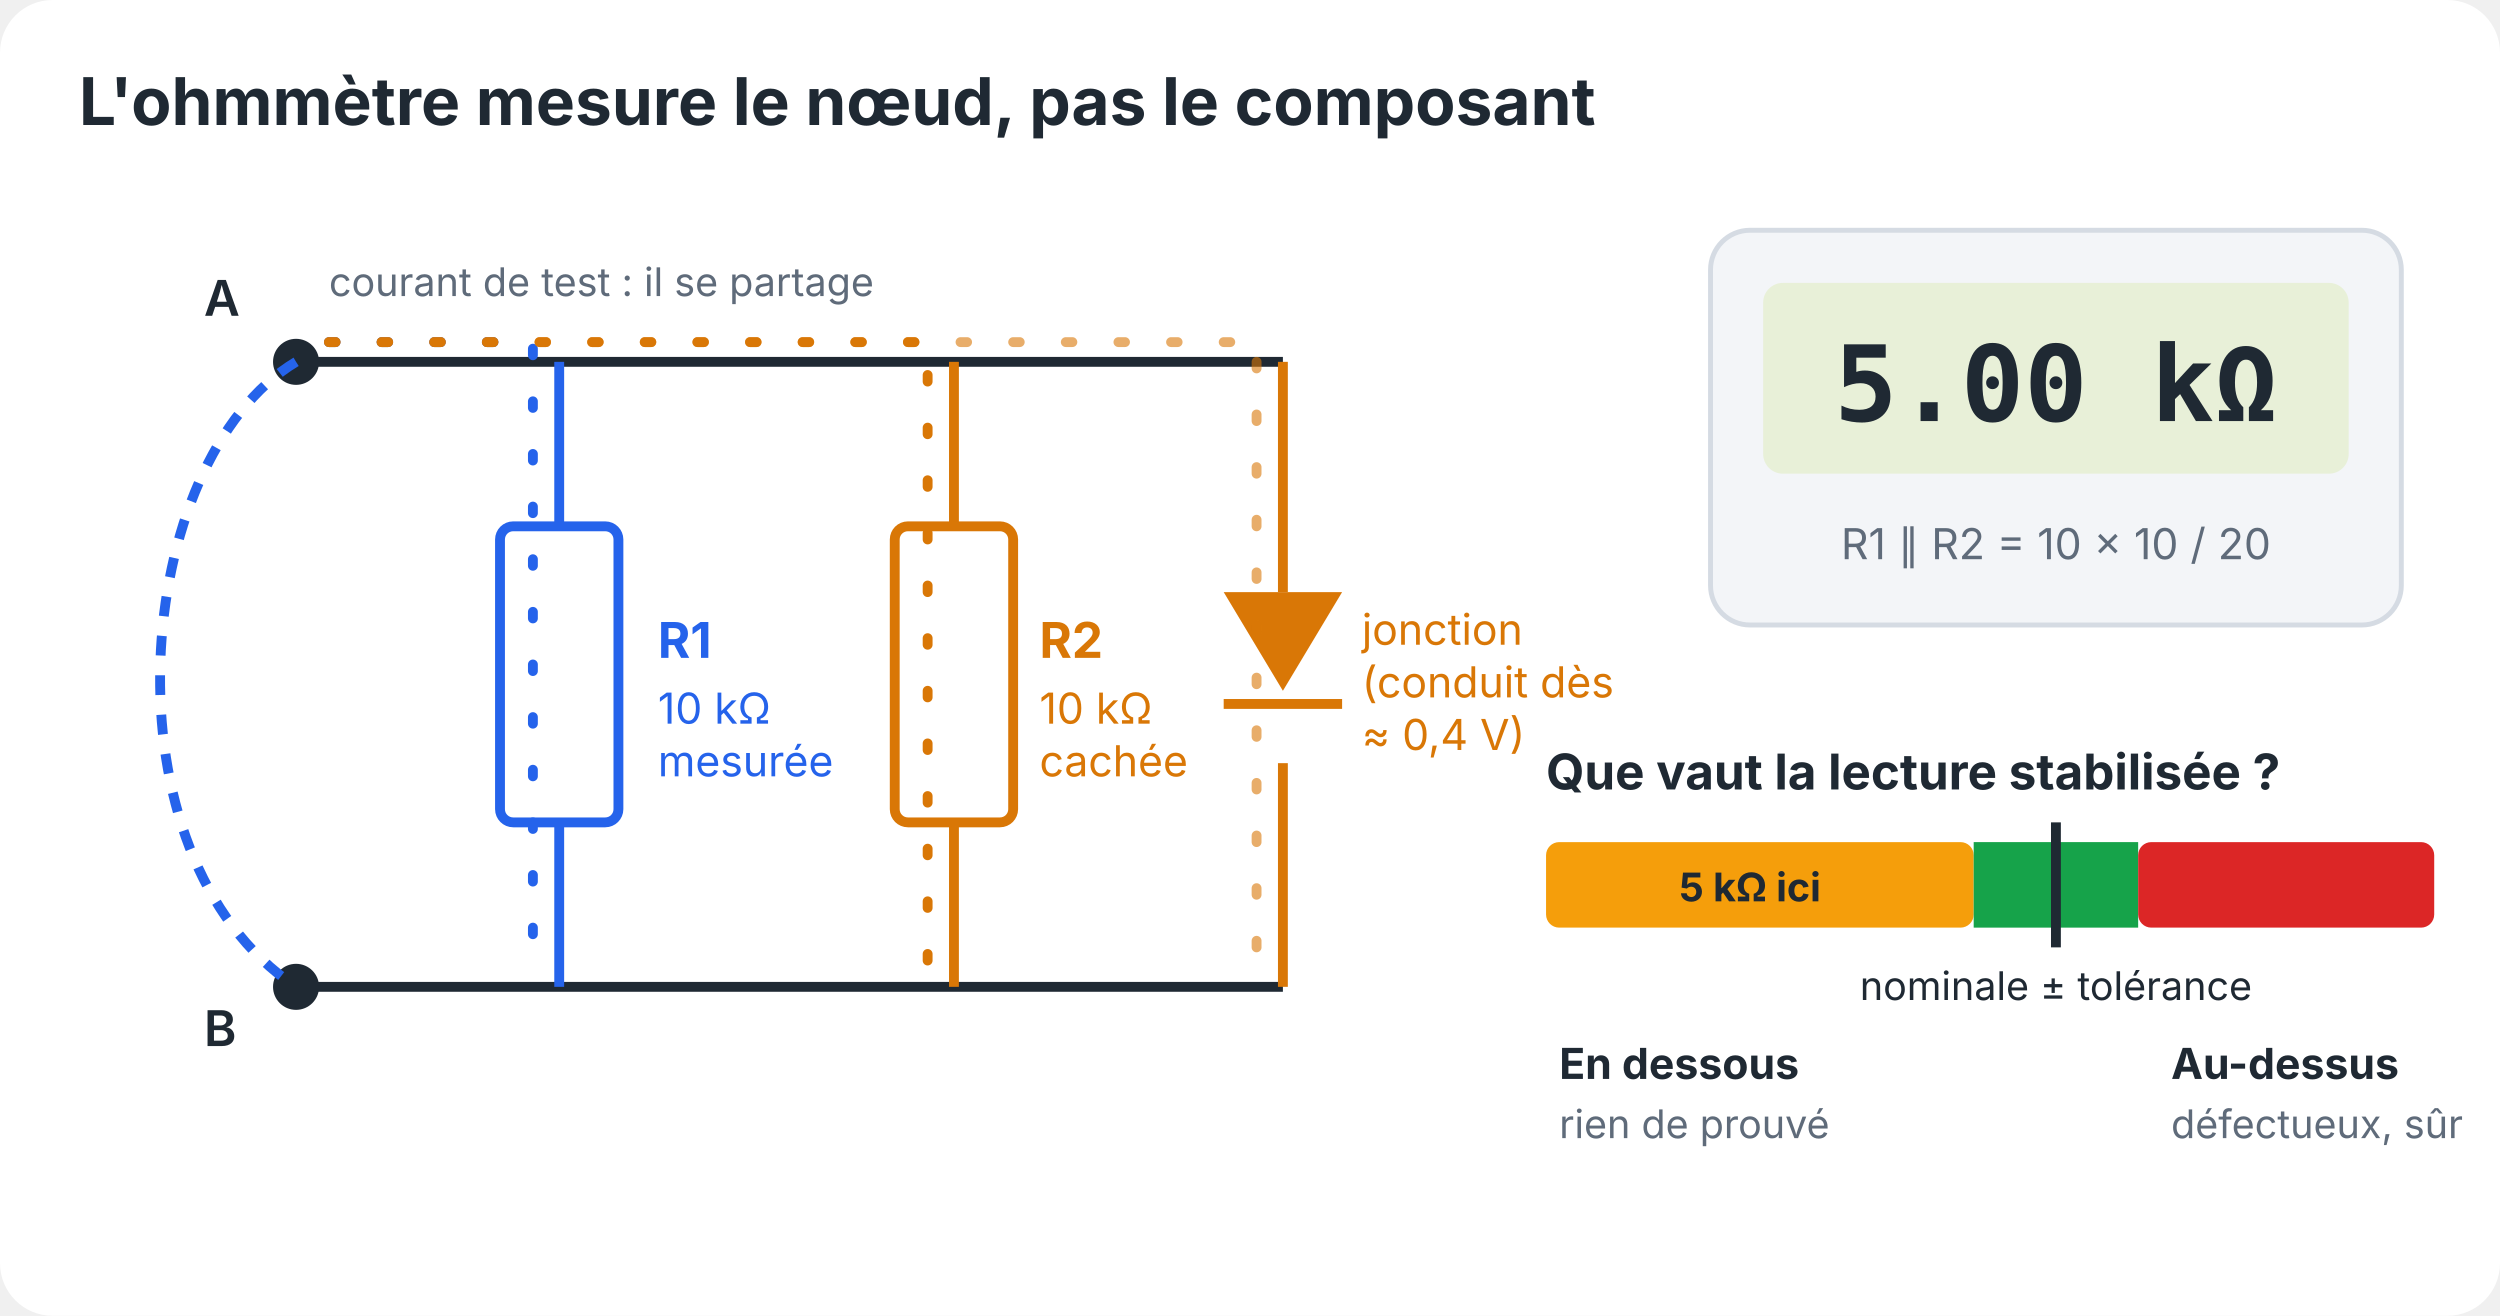
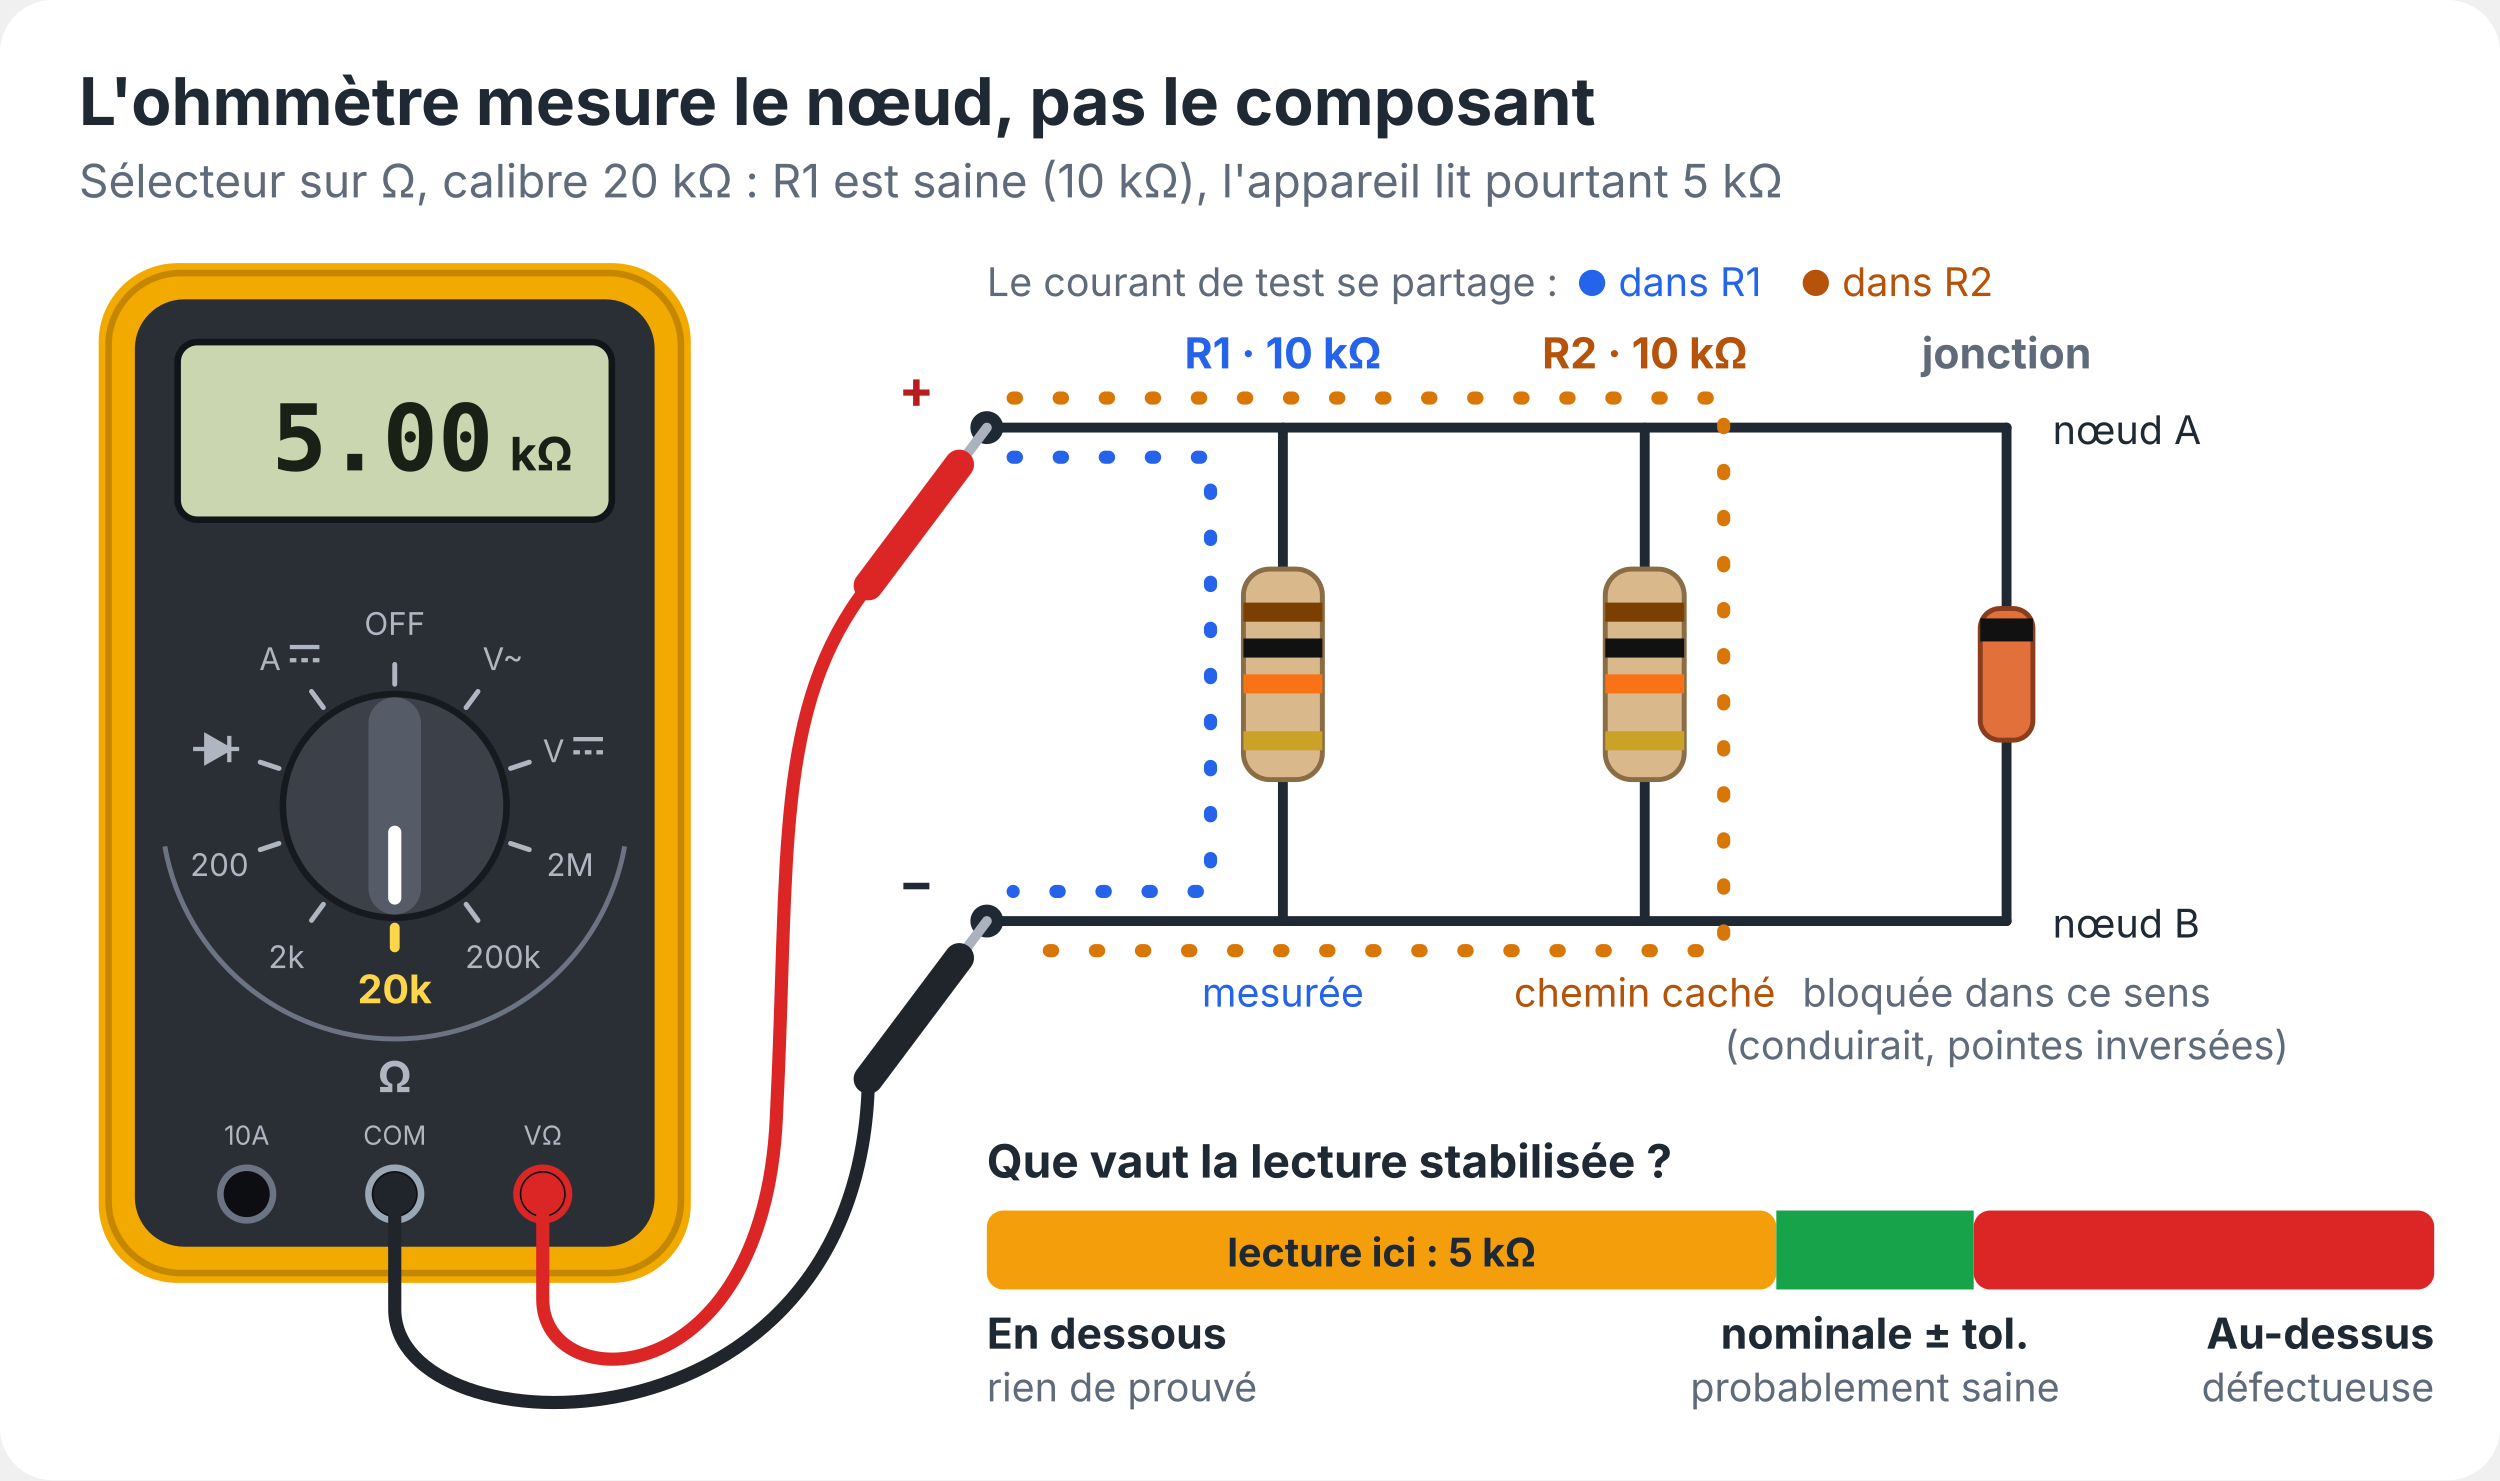
- <svg xmlns="http://www.w3.org/2000/svg" viewBox="0 0 760 400" role="img" aria-labelledby="t d" font-family="system-ui, -apple-system, Segoe UI, sans-serif">
+ <svg xmlns="http://www.w3.org/2000/svg" viewBox="0 0 760 450" role="img" aria-labelledby="t d" font-family="system-ui, -apple-system, Segoe UI, sans-serif">
  <style>
-     .bg{fill:#ffffff}.fg{fill:#1f2933}.mut{fill:#5f6b7a}.wire{stroke:#1f2933;stroke-width:3;fill:none}
-     .meas{stroke:#2563eb}.measf{fill:#2563eb}.par{stroke:#d97706}.parf{fill:#d97706}
-     .okf{fill:#16a34a}.badf{fill:#dc2626}.amb{fill:#f59e0b}.card{fill:#f3f5f8;stroke:#d5dbe3}
-     .lcd{fill:#e8f0d8}.lcdt{fill:#1f2933}
-     .flow{fill:none;stroke-width:3;stroke-linecap:round;stroke-dasharray:2 14;animation:run 1.2s linear infinite}
-     @keyframes run{to{stroke-dashoffset:-16}}
+     .bg{fill:#ffffff}.fg{fill:#1f2933}.mut{fill:#5f6b7a}
+     .wire{stroke:#1f2933;stroke-width:3;fill:none;stroke-linecap:round;stroke-linejoin:round}
+     .panel{fill:#f3f5f8;stroke:#d5dbe3}.grid{stroke:#d5dbe3;stroke-width:1.5;stroke-dasharray:5 5;fill:none}
+     .ok{fill:#15803d}.no{fill:#b91c1c}.warn{fill:#b45309}.blue{fill:#2563eb}.amber{fill:#b45309}
+     .blk{stroke:#20242b}.blkf{fill:#20242b}
+     .flow{fill:none;stroke-width:4;stroke-linecap:round;stroke-dasharray:1 13;animation:run 1.1s linear infinite}
+     .fb{stroke:#2563eb}.fa{stroke:#d97706}
+     @keyframes run{to{stroke-dashoffset:-14}}
    @media (prefers-reduced-motion: reduce){.flow{animation:none}}
    @media (prefers-color-scheme: dark){
-       .bg{fill:#0d1117}.fg{fill:#e6edf3}.mut{fill:#9aa7b4}.wire{stroke:#e6edf3}
-       .meas{stroke:#60a5fa}.measf{fill:#60a5fa}.par{stroke:#fbbf24}.parf{fill:#fbbf24}
-       .card{fill:#161b22;stroke:#30363d}.lcd{fill:#c9d8a8}
+       .bg{fill:#0d1117}.fg{fill:#e6edf3}.mut{fill:#9aa7b4}.wire{stroke:#c9d1d9}
+       .panel{fill:#161b22;stroke:#30363d}.grid{stroke:#30363d}
+       .ok{fill:#4ade80}.no{fill:#f87171}.warn{fill:#fbbf24}.blue{fill:#60a5fa}.amber{fill:#fbbf24}
+       .blk{stroke:#8b949e}.blkf{fill:#8b949e}.fb{stroke:#60a5fa}.fa{stroke:#fbbf24}
    }
  </style>
-   <rect class="bg" width="760" height="400" rx="16" />
+   <rect class="bg" width="760" height="450" rx="16" />
  <text class="fg" x="24" y="38" font-size="20" font-weight="700">L'ohmmètre mesure le nœud, pas le composant</text>
-   <g>
-     <circle class="fg" cx="90" cy="110" r="7" />
-     <text class="fg" x="62" y="96" font-size="15" font-weight="600">A</text>
-     <circle class="fg" cx="90" cy="300" r="7" />
-     <text class="fg" x="62" y="318" font-size="15" font-weight="600">B</text>
-     <path class="wire" d="M90 110 H390 M90 300 H390" />
-     <path class="wire meas" d="M170 110 V160 M170 250 V300" />
-     <rect x="152" y="160" width="36" height="90" rx="4" fill="none" class="wire meas" />
-     <text class="measf" x="200" y="200" font-size="15" font-weight="700">R1</text>
-     <text class="measf" x="200" y="220" font-size="13">10 kΩ</text>
-     <text class="measf" x="200" y="236" font-size="13">mesurée</text>
-     <path class="wire par" d="M290 110 V160 M290 250 V300" />
-     <rect x="272" y="160" width="36" height="90" rx="4" fill="none" class="wire par" />
-     <text class="parf" x="316" y="200" font-size="15" font-weight="700">R2</text>
-     <text class="parf" x="316" y="220" font-size="13">10 kΩ</text>
-     <text class="parf" x="316" y="236" font-size="13">cachée</text>
-     <path class="wire par" d="M390 110 V180 M390 232 V300" />
-     <path class="parf" d="M372 180 H408 L390 210 Z" />
-     <path class="wire par" d="M372 214 H408" />
-     <text class="parf" x="414" y="196" font-size="13">jonction</text>
-     <text class="parf" x="414" y="212" font-size="13">(conduit dès</text>
-     <text class="parf" x="414" y="228" font-size="13">≈ 0,4 V)</text>
-     <path class="flow meas" d="M100 104 H162 V292" />
-     <path class="flow par" d="M100 104 H282 V292" />
-     <path class="flow par" d="M100 104 H382 V292" opacity="0.6" />
-     <text class="mut" x="100" y="90" font-size="12">courant de test : il se partage</text>
-     <path class="wire meas" stroke-dasharray="6 6" d="M90 110 C40 140 30 260 90 300" />
+   <text class="mut" x="24" y="60" font-size="14">Sélecteur sur Ω, calibre 20 kΩ : R1 est saine (10 kΩ), l'appareil lit pourtant 5 kΩ</text>
+   <g transform="translate(30 80) scale(1)">
+     <rect width="180" height="310" rx="24" fill="#f2a900" />
+     <rect x="3" y="3" width="174" height="304" rx="22" fill="none" stroke="#c58700" stroke-width="2" />
+     <rect x="11" y="11" width="158" height="288" rx="15" fill="#2a2e35" />
+     <rect x="24" y="24" width="132" height="54" rx="6" fill="#c9d6b0" stroke="#11151a" stroke-width="2" />
+     <text x="120" y="63" font-size="28" font-weight="700" text-anchor="end" font-family="ui-monospace, Menlo, Consolas, monospace" fill="#1a2016">5.00</text>
+     <text x="125" y="63" font-size="14" font-weight="700" fill="#1a2016">kΩ</text>
+     <path d="M159.9 177.3 A71 71 0 0 1 20.1 177.3" fill="none" stroke="#6b7482" stroke-width="1.5" />
+     <text x="90" y="252" font-size="13" font-weight="700" text-anchor="middle" fill="#aeb6c2">Ω</text>
+     <path d="M90.0 128.0 L90.0 122.0" stroke="#aeb6c2" stroke-width="1.5" stroke-linecap="round" />
+     <text x="90.0" y="113.0" font-size="9.5" text-anchor="middle" fill="#aeb6c2">OFF</text>
+     <path d="M111.7 135.1 L115.3 130.2" stroke="#aeb6c2" stroke-width="1.5" stroke-linecap="round" />
+     <text x="122.9" y="123.7" font-size="9.5" text-anchor="middle" fill="#aeb6c2">V~</text>
+     <path d="M125.2 153.6 L130.9 151.7" stroke="#aeb6c2" stroke-width="1.5" stroke-linecap="round" />
+     <text x="138.3" y="151.7" font-size="9.5" text-anchor="middle" fill="#aeb6c2">V</text>
+     <path d="M144.3 144.7 h9 M144.3 148.7 h2 m1.5 0 h2 m1.5 0 h2" stroke="#aeb6c2" stroke-width="1.3" fill="none" />
+     <path d="M125.2 176.4 L130.9 178.3" stroke="#aeb6c2" stroke-width="1.5" stroke-linecap="round" />
+     <text x="143.3" y="186.3" font-size="9.5" text-anchor="middle" fill="#aeb6c2">2M</text>
+     <path d="M111.7 194.9 L115.3 199.8" stroke="#aeb6c2" stroke-width="1.5" stroke-linecap="round" />
+     <text x="122.9" y="214.3" font-size="9.5" text-anchor="middle" fill="#aeb6c2">200k</text>
+     <path d="M90.0 202.0 L90.0 208.0" stroke="#ffd54a" stroke-width="3" stroke-linecap="round" />
+     <text x="90.0" y="225.0" font-size="12" text-anchor="middle" font-weight="700" fill="#ffd54a">20k</text>
+     <path d="M68.3 194.9 L64.7 199.8" stroke="#aeb6c2" stroke-width="1.5" stroke-linecap="round" />
+     <text x="57.1" y="214.3" font-size="9.5" text-anchor="middle" fill="#aeb6c2">2k</text>
+     <path d="M54.8 176.4 L49.1 178.3" stroke="#aeb6c2" stroke-width="1.5" stroke-linecap="round" />
+     <text x="36.7" y="186.3" font-size="9.5" text-anchor="middle" fill="#aeb6c2">200</text>
+     <path d="M54.8 153.6 L49.1 151.7" stroke="#aeb6c2" stroke-width="1.5" stroke-linecap="round" />
+     <path d="M28.7 147.7 h14 M32.7 143.7 v8 l7 -4 z M39.7 143.7 v8" stroke="#aeb6c2" stroke-width="1.3" fill="#aeb6c2" />
+     <path d="M68.3 135.1 L64.7 130.2" stroke="#aeb6c2" stroke-width="1.5" stroke-linecap="round" />
+     <text x="52.1" y="123.7" font-size="9.5" text-anchor="middle" fill="#aeb6c2">A</text>
+     <path d="M58.1 116.7 h9 M58.1 120.7 h2 m1.5 0 h2 m1.5 0 h2" stroke="#aeb6c2" stroke-width="1.3" fill="none" />
+     <circle cx="90" cy="165" r="34" fill="#3b4049" stroke="#16191e" stroke-width="2" />
+     <g transform="rotate(180 90 165)">
+       <rect x="82" y="132" width="16" height="66" rx="8" fill="#555c68" />
+       <path d="M90 137 V157" stroke="#ffffff" stroke-width="4" stroke-linecap="round" />
+     </g>
+     <text x="45" y="268" font-size="8" text-anchor="middle" fill="#aeb6c2">10A</text>
+     <circle cx="45" cy="283" r="8" fill="#0c0e11" stroke="#6b7482" stroke-width="2" />
+     <text x="90" y="268" font-size="8" text-anchor="middle" fill="#aeb6c2">COM</text>
+     <circle cx="90" cy="283" r="8" fill="#0c0e11" stroke="#9aa7b4" stroke-width="2" />
+     <text x="135" y="268" font-size="8" text-anchor="middle" fill="#aeb6c2">VΩ</text>
+     <circle cx="135" cy="283" r="8" fill="#0c0e11" stroke="#dc2626" stroke-width="2" />
  </g>
-   <g transform="translate(520 70)">
-     <rect class="card" width="210" height="120" rx="12" stroke-width="1.5" />
-     <rect class="lcd" x="16" y="16" width="178" height="58" rx="6" />
-     <text class="lcdt" x="105" y="58" font-size="32" font-weight="700" text-anchor="middle" font-family="ui-monospace, Menlo, monospace">5.00 kΩ</text>
-     <text class="mut" x="105" y="100" font-size="13" text-anchor="middle">R1 ∥ R2 = 10 × 10 / 20</text>
-   </g>
-   <g transform="translate(470 240)">
-     <text class="fg" x="0" y="0" font-size="15" font-weight="700">Que vaut la lecture stabilisée ?</text>
-     <rect class="amb" x="0" y="16" width="130" height="26" rx="4" />
-     <rect class="okf" x="130" y="16" width="50" height="26" />
-     <rect class="badf" x="180" y="16" width="90" height="26" rx="4" />
-     <path class="wire" d="M155 10 V48" />
-     <text class="fg" x="155" y="64" font-size="12" text-anchor="middle">nominale ± tolérance</text>
-     <text class="fg" x="4" y="88" font-size="13" font-weight="700">En dessous</text>
-     <text class="mut" x="4" y="106" font-size="12">rien de prouvé</text>
-     <text class="fg" x="190" y="88" font-size="13" font-weight="700">Au-dessus</text>
-     <text class="mut" x="190" y="106" font-size="12">défectueux, sûr</text>
-     <text x="62" y="34" font-size="12" font-weight="700" text-anchor="middle" fill="#1f2933">5 kΩ ici</text>
-   </g>
+   <path class="wire" d="M300 130 H610 M300 280 H610" />
+   <path class="wire" d="M390 130 V280" />
+   <rect x="378.0" y="173.0" width="24" height="64" rx="8.0" fill="#d9b88c" stroke="#8a6d45" stroke-width="1.5" />
+   <rect x="378.0" y="183.2" width="24" height="5.8" fill="#7b3f00" />
+   <rect x="378.0" y="194.1" width="24" height="5.8" fill="#111111" />
+   <rect x="378.0" y="205.0" width="24" height="5.8" fill="#f97316" />
+   <rect x="378.0" y="222.3" width="24" height="5.8" fill="#c9a227" />
+   <path class="wire" d="M500 130 V280" />
+   <rect x="488.0" y="173.0" width="24" height="64" rx="8.0" fill="#d9b88c" stroke="#8a6d45" stroke-width="1.5" />
+   <rect x="488.0" y="183.2" width="24" height="5.8" fill="#7b3f00" />
+   <rect x="488.0" y="194.1" width="24" height="5.8" fill="#111111" />
+   <rect x="488.0" y="205.0" width="24" height="5.8" fill="#f97316" />
+   <rect x="488.0" y="222.3" width="24" height="5.8" fill="#c9a227" />
+   <path class="wire" d="M610 130 V280" />
+   <rect x="602.0" y="185.0" width="16" height="40" rx="6" fill="#e2703a" stroke="#8a3d1c" stroke-width="1.5" />
+   <rect x="602.0" y="188.0" width="16" height="7" fill="#111111" />
+   <circle class="fg" cx="300" cy="130" r="5" />
+   <circle class="fg" cx="300" cy="280" r="5" />
+   <text class="blue" x="390" y="112" font-size="13" text-anchor="middle" font-weight="700">R1 · 10 kΩ</text>
+   <text class="blue" x="390" y="306" font-size="12" text-anchor="middle">mesurée</text>
+   <text class="amber" x="500" y="112" font-size="13" text-anchor="middle" font-weight="700">R2 · 10 kΩ</text>
+   <text class="amber" x="500" y="306" font-size="12" text-anchor="middle">chemin caché</text>
+   <text class="mut" x="610" y="112" font-size="13" text-anchor="middle" font-weight="700">jonction</text>
+   <text class="mut" x="610" y="306" font-size="12" text-anchor="middle">bloquée dans ce sens</text>
+   <text class="mut" x="610" y="322" font-size="12" text-anchor="middle">(conduirait, pointes inversées)</text>
+   <text class="fg" x="624" y="135" font-size="12">nœud A</text>
+   <text class="fg" x="624" y="285" font-size="12">nœud B</text>
+   <path class="flow fb" d="M308 139 H368 V271 H308" />
+   <path class="flow fa" d="M308 121 H524 V289 H308" />
+   <text class="mut" x="300" y="90" font-size="12">Le courant de test se partage :</text>
+   <circle class="blue" cx="484" cy="86" r="4" />
+   <text class="blue" x="492" y="90" font-size="12">dans R1</text>
+   <circle class="amber" cx="552" cy="86" r="4" />
+   <text class="amber" x="560" y="90" font-size="12">dans R2</text>
+   <path stroke="#dc2626" stroke-width="4" fill="none" stroke-linecap="round" d="M165.0 363.0 V395 C165 425 232 425 236 340 C240 260 235 215 264.0 178.0" />
+   <circle fill="#dc2626" cx="165.0" cy="363.0" r="6.5" />
+   <path d="M300.0 130.0 L291.6 141.2" stroke="#aab2bd" stroke-width="3" stroke-linecap="round" />
+   <path stroke="#dc2626" d="M291.6 141.2 L264.0 178.0" stroke-width="9" stroke-linecap="round" />
+   <path class="blk" stroke-width="4" fill="none" stroke-linecap="round" d="M120.0 363.0 V398 C120 442 262 446 264.0 328.0" />
+   <circle class="blkf" cx="120.0" cy="363.0" r="6.5" />
+   <path d="M300.0 280.0 L291.6 291.2" stroke="#aab2bd" stroke-width="3" stroke-linecap="round" />
+   <path class="blk" d="M291.6 291.2 L264.0 328.0" stroke-width="9" stroke-linecap="round" />
+   <text class="no" x="284" y="124" font-size="16" text-anchor="end" font-weight="700">+</text>
+   <text class="fg" x="284" y="274" font-size="16" text-anchor="end" font-weight="700">−</text>
+   <text class="fg" x="300" y="358" font-size="14" font-weight="700">Que vaut la lecture stabilisée ?</text>
+   <rect x="300" y="368" width="240" height="24" rx="5" fill="#f59e0b" />
+   <rect x="540" y="368" width="60" height="24" fill="#16a34a" />
+   <rect x="600" y="368" width="140" height="24" rx="5" fill="#dc2626" />
+   <text x="420" y="385" font-size="12" font-weight="700" text-anchor="middle" fill="#1f2933">lecture ici : 5 kΩ</text>
+   <text class="fg" x="300" y="410" font-size="13" font-weight="700">En dessous</text>
+   <text class="mut" x="300" y="426" font-size="12">rien de prouvé</text>
+   <text class="fg" x="570" y="410" font-size="13" text-anchor="middle" font-weight="700">nominale ± tol.</text>
+   <text class="mut" x="570" y="426" font-size="12" text-anchor="middle">probablement saine</text>
+   <text class="fg" x="740" y="410" font-size="13" text-anchor="end" font-weight="700">Au-dessus</text>
+   <text class="mut" x="740" y="426" font-size="12" text-anchor="end">défectueuse</text>
</svg>
